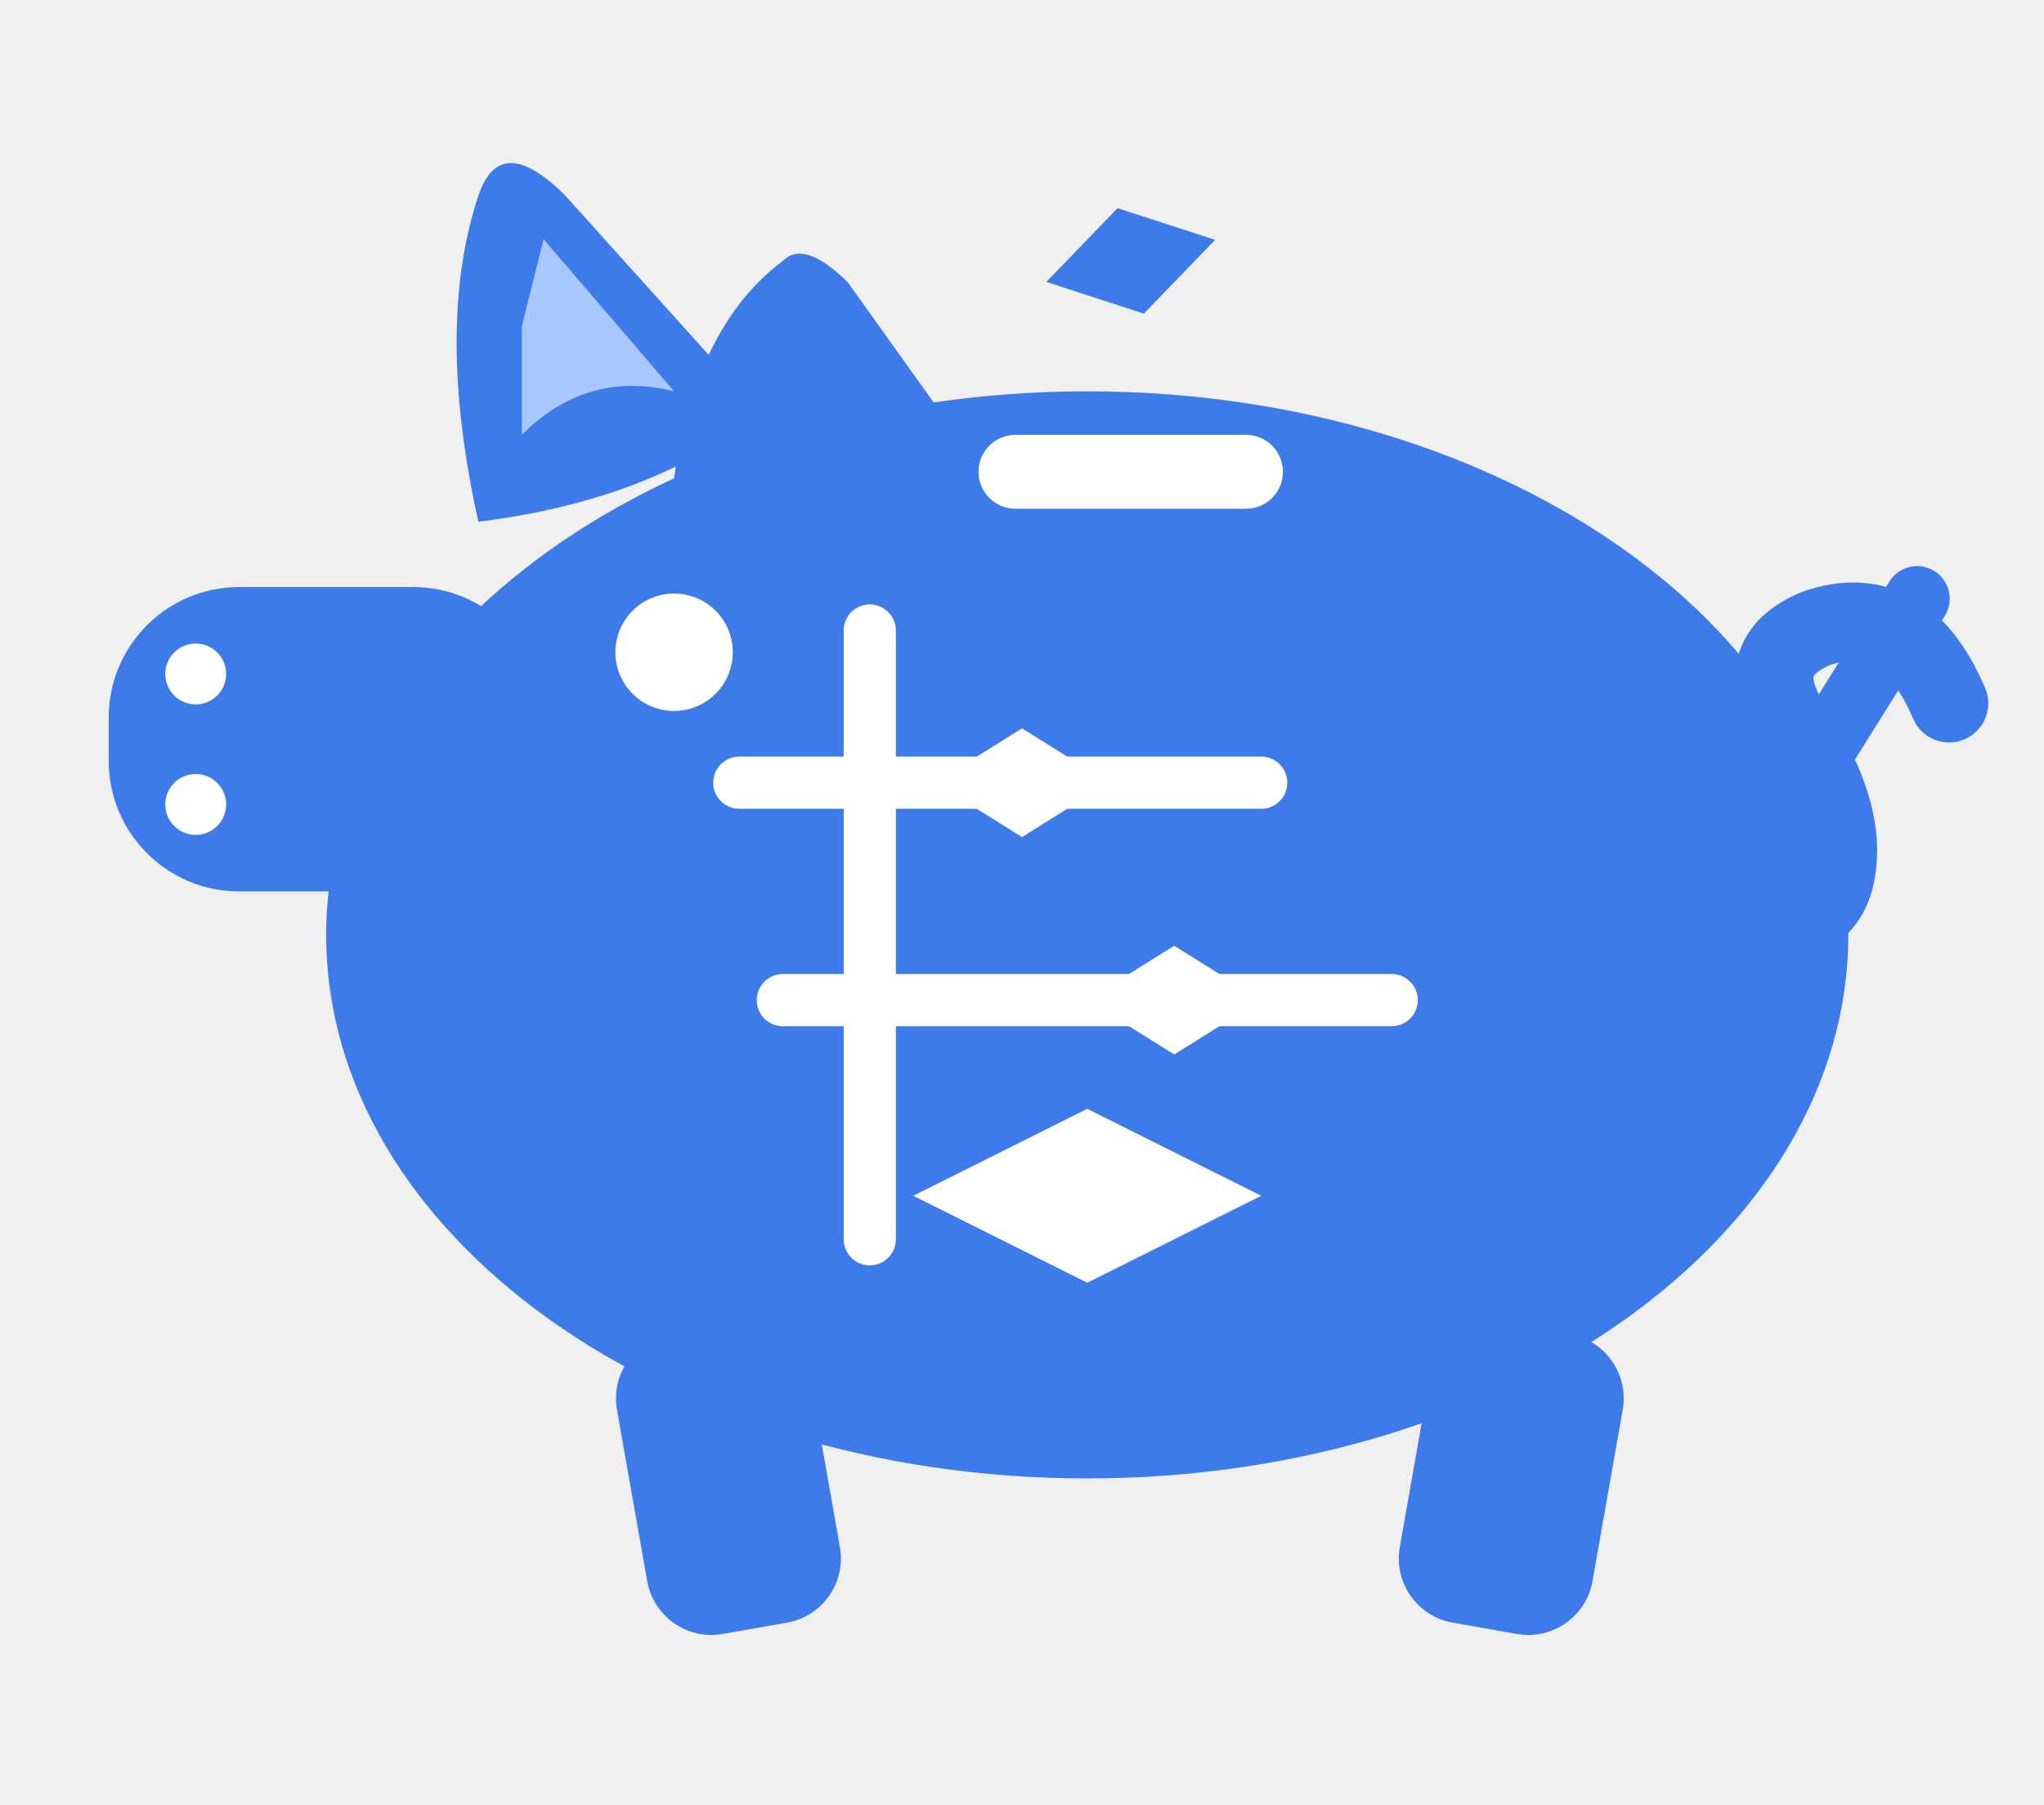
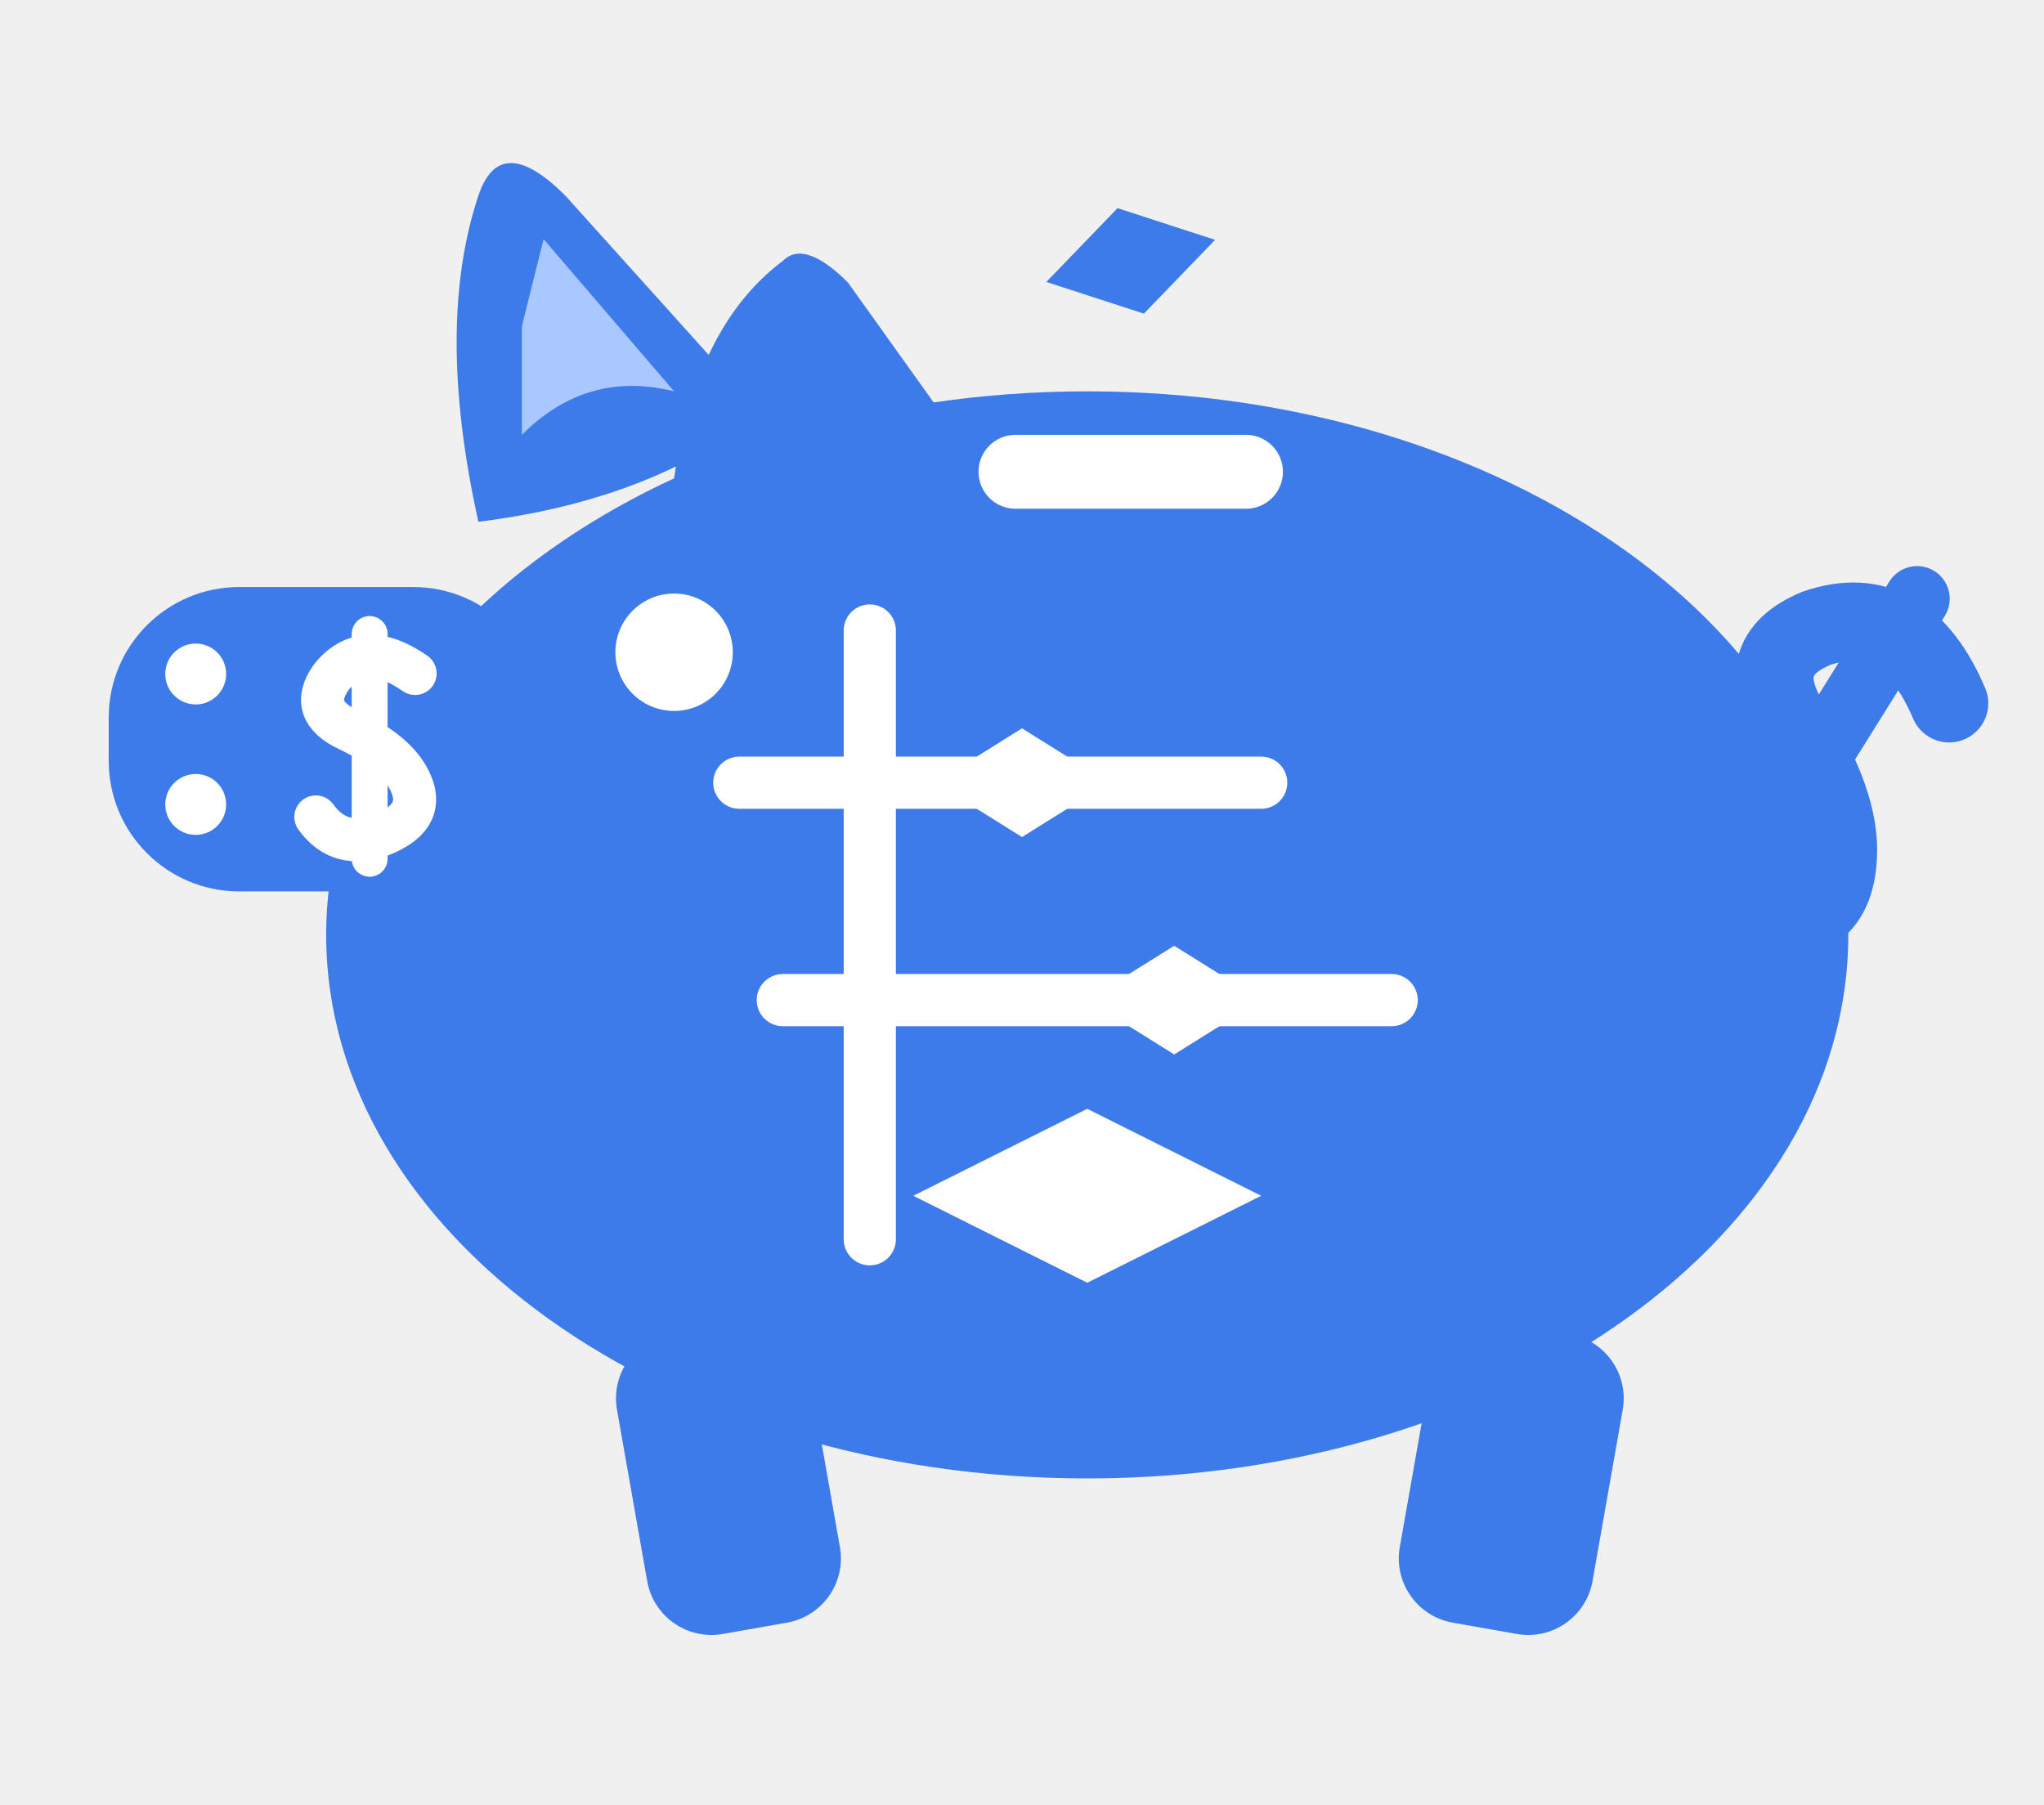
- <svg xmlns="http://www.w3.org/2000/svg" viewBox="12 27 94 83" preserveAspectRatio="none" role="img" aria-label="EvidenceBank：尖耳朵、突出鼻子和短腿的存钱罐小猪，背上菱形落向投币口，肚子是森林图，卷尾是美元符号">
+ <svg xmlns="http://www.w3.org/2000/svg" viewBox="12 27 94 83" preserveAspectRatio="none" role="img" aria-label="EvidenceBank：尖耳朵、鼻口上有白色美元符号的存钱罐小猪，背上菱形落向投币口，肚子是森林图，卷尾是美元符号">
  <g transform="translate(95.5 62) rotate(32)">
    <path d="M 3.8 -5.5 Q -0.5 -8.5 -3.2 -5.2 Q -5.2 -2.4 -1.8 -0.8 Q 2 1 3.2 3.2 Q 5 6.4 1 8 Q -2.5 9.3 -4.5 6.5" fill="none" stroke="#3E7BEA" stroke-width="3.6" stroke-linecap="round" />
    <line x1="0" y1="-8.8" x2="0" y2="10" stroke="#3E7BEA" stroke-width="3" stroke-linecap="round" />
  </g>
  <rect x="41" y="88" width="9" height="14" rx="3" fill="#3E7BEA" transform="rotate(-10 45.5 95)" />
  <rect x="77" y="88" width="9" height="14" rx="3" fill="#3E7BEA" transform="rotate(10 81.5 95)" />
  <ellipse cx="62" cy="70" rx="35" ry="25" fill="#3E7BEA" />
  <path d="M43 49 Q44 42 48 39 Q49 38 51 40 L56 47 Q52 50 43 49Z" fill="#3E7BEA" />
  <path d="M34 51 Q32 42 34 36 Q35 33 38 36 L47 46 Q42 50 34 51Z" fill="#3E7BEA" />
  <path d="M36 42 L37 38 L43 45 Q39 44 36 47Z" fill="#A8C8FF" />
  <rect x="17" y="54" width="20" height="14" rx="6" fill="#3E7BEA" />
  <circle cx="21" cy="58" r="1.4" fill="#FFFFFF" />
  <circle cx="21" cy="64" r="1.4" fill="#FFFFFF" />
+   <g transform="translate(29 61) scale(.55)" fill="none" stroke="#FFFFFF" stroke-linecap="round">
+     <path d="M3.8 -5.5 Q-.5 -8.5 -3.2 -5.2 Q-5.2 -2.4 -1.8 -.8 Q2 1 3.2 3.2 Q5 6.4 1 8 Q-2.5 9.3 -4.5 6.5" stroke-width="3.6" />
+     <line x1="0" y1="-8.8" x2="0" y2="10" stroke-width="3" />
+   </g>
  <circle cx="43" cy="57" r="2.7" fill="#FFFFFF" />
  <polygon points="60,39 64,36.5 68,39 64,41.5" fill="#3E7BEA" transform="rotate(-14 64 39)" />
  <rect x="57" y="47" width="14" height="3.4" rx="1.7" fill="#FFFFFF" />
  <line x1="52" y1="56" x2="52" y2="84" stroke="#FFFFFF" stroke-width="2.4" stroke-linecap="round" />
  <line x1="46" y1="63" x2="70" y2="63" stroke="#FFFFFF" stroke-width="2.4" stroke-linecap="round" />
  <polygon points="55,63 59,60.5 63,63 59,65.5" fill="#FFFFFF" />
  <line x1="48" y1="73" x2="76" y2="73" stroke="#FFFFFF" stroke-width="2.4" stroke-linecap="round" />
  <polygon points="62,73 66,70.5 70,73 66,75.5" fill="#FFFFFF" />
  <polygon points="54,82 62,78 70,82 62,86" fill="#FFFFFF" />
</svg>
